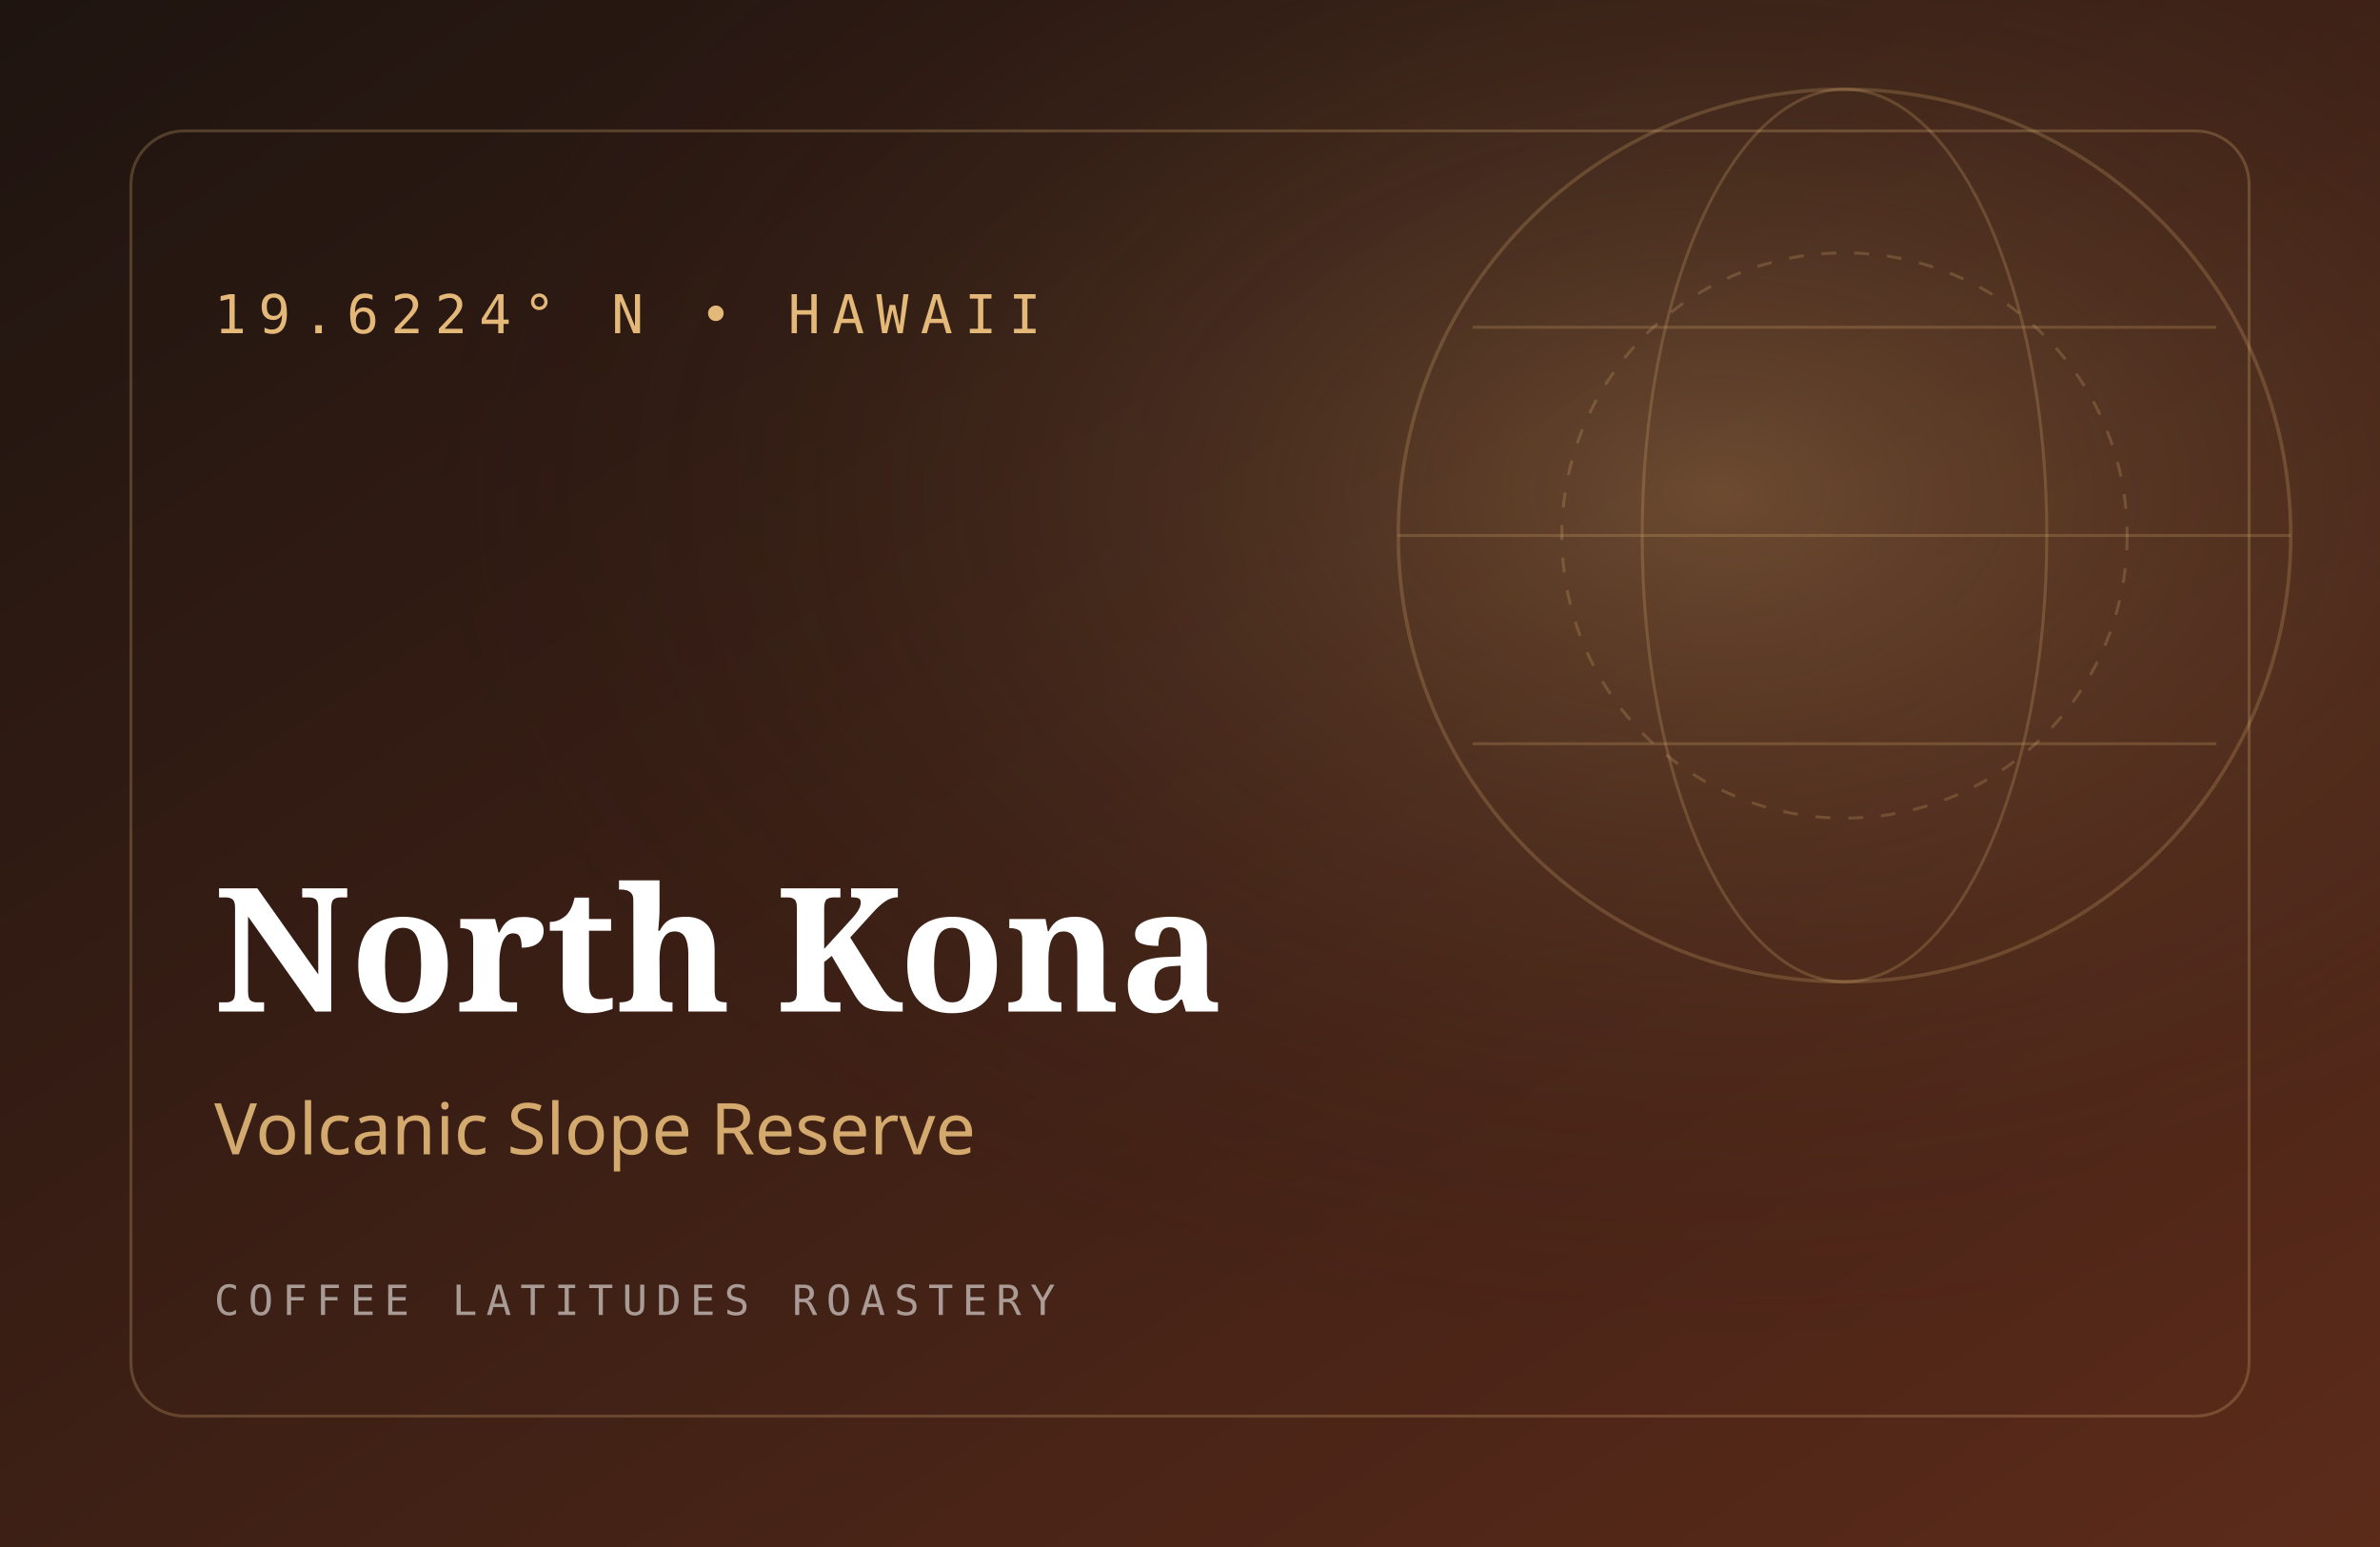
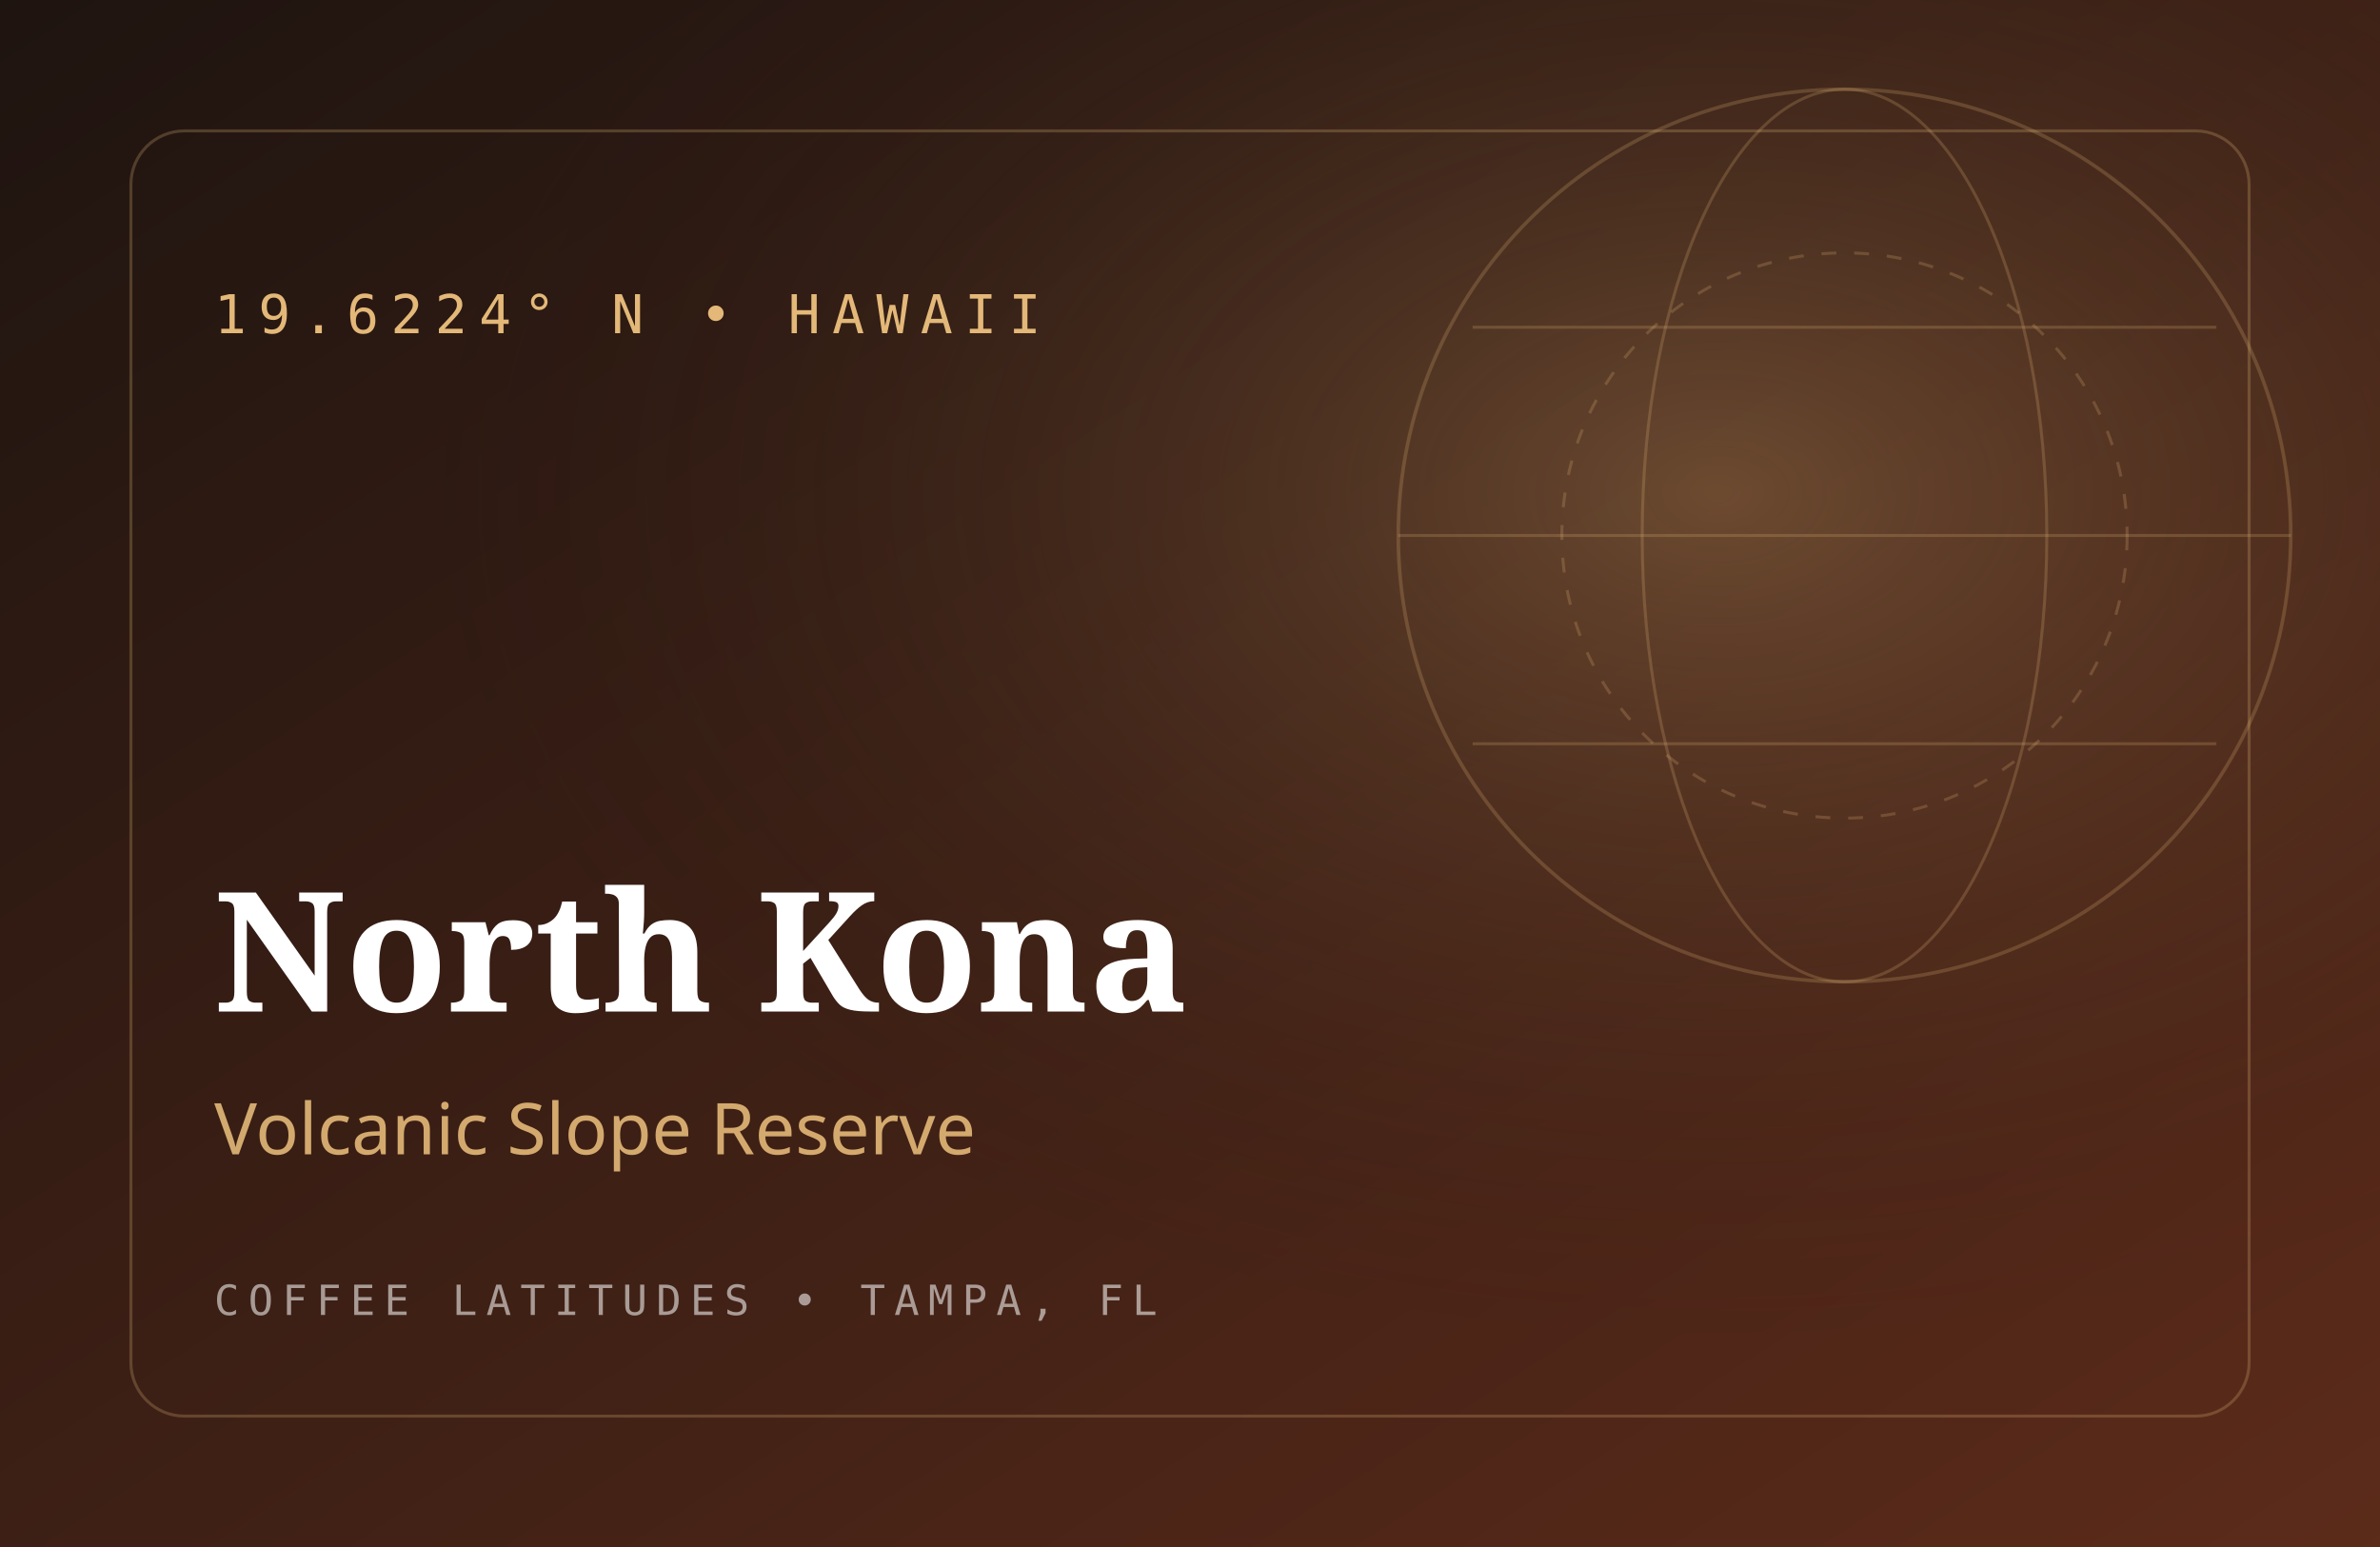
<svg xmlns="http://www.w3.org/2000/svg" viewBox="0 0 800 520" width="800" height="520">
  <defs>
    <linearGradient id="g" x1="0" y1="0" x2="1" y2="1">
      <stop offset="0%" stop-color="#1E1410" />
      <stop offset="100%" stop-color="#5C2B1A" />
    </linearGradient>
    <radialGradient id="glow" cx="72%" cy="32%" r="55%">
      <stop offset="0%" stop-color="#E3B878" stop-opacity="0.28" />
      <stop offset="100%" stop-color="#1E1410" stop-opacity="0" />
    </radialGradient>
  </defs>
  <rect width="800" height="520" fill="url(#g)" />
  <rect width="800" height="520" fill="url(#glow)" />
  <g stroke="#E3B878" stroke-opacity="0.22" fill="none">
    <circle cx="620" cy="180" r="150" stroke-width="1.2" />
    <circle cx="620" cy="180" r="95" stroke-width="1" stroke-dasharray="5 6" />
    <ellipse cx="620" cy="180" rx="68" ry="150" stroke-width="1" />
    <path d="M470 180 H770 M495 110 H745 M495 250 H745" stroke-width="1" />
  </g>
  <rect x="44" y="44" width="712" height="432" rx="18" fill="none" stroke="#E3B878" stroke-opacity="0.25" stroke-width="1" />
  <text x="72" y="112" fill="#E3B878" font-family="ui-monospace, monospace" font-size="18" letter-spacing="4">19.6224° N • HAWAII</text>
-   <text x="72" y="340" fill="#FFFFFF" font-family="Georgia, serif" font-size="58" font-weight="600">North Kona</text>
+   <text x="72" y="340" fill="#FFFFFF" font-family="Georgia, serif" font-size="56" font-weight="600">North Kona</text>
  <text x="72" y="388" fill="#E3B878" font-family="system-ui, sans-serif" font-size="24" opacity="0.9">Volcanic Slope Reserve</text>
-   <text x="72" y="442" fill="#FFFFFF" opacity="0.55" font-family="ui-monospace, monospace" font-size="14" letter-spacing="3">COFFEE LATITUDES ROASTERY</text>
+   <text x="72" y="442" fill="#FFFFFF" opacity="0.55" font-family="ui-monospace, monospace" font-size="14" letter-spacing="3">COFFEE LATITUDES • TAMPA, FL</text>
</svg>
